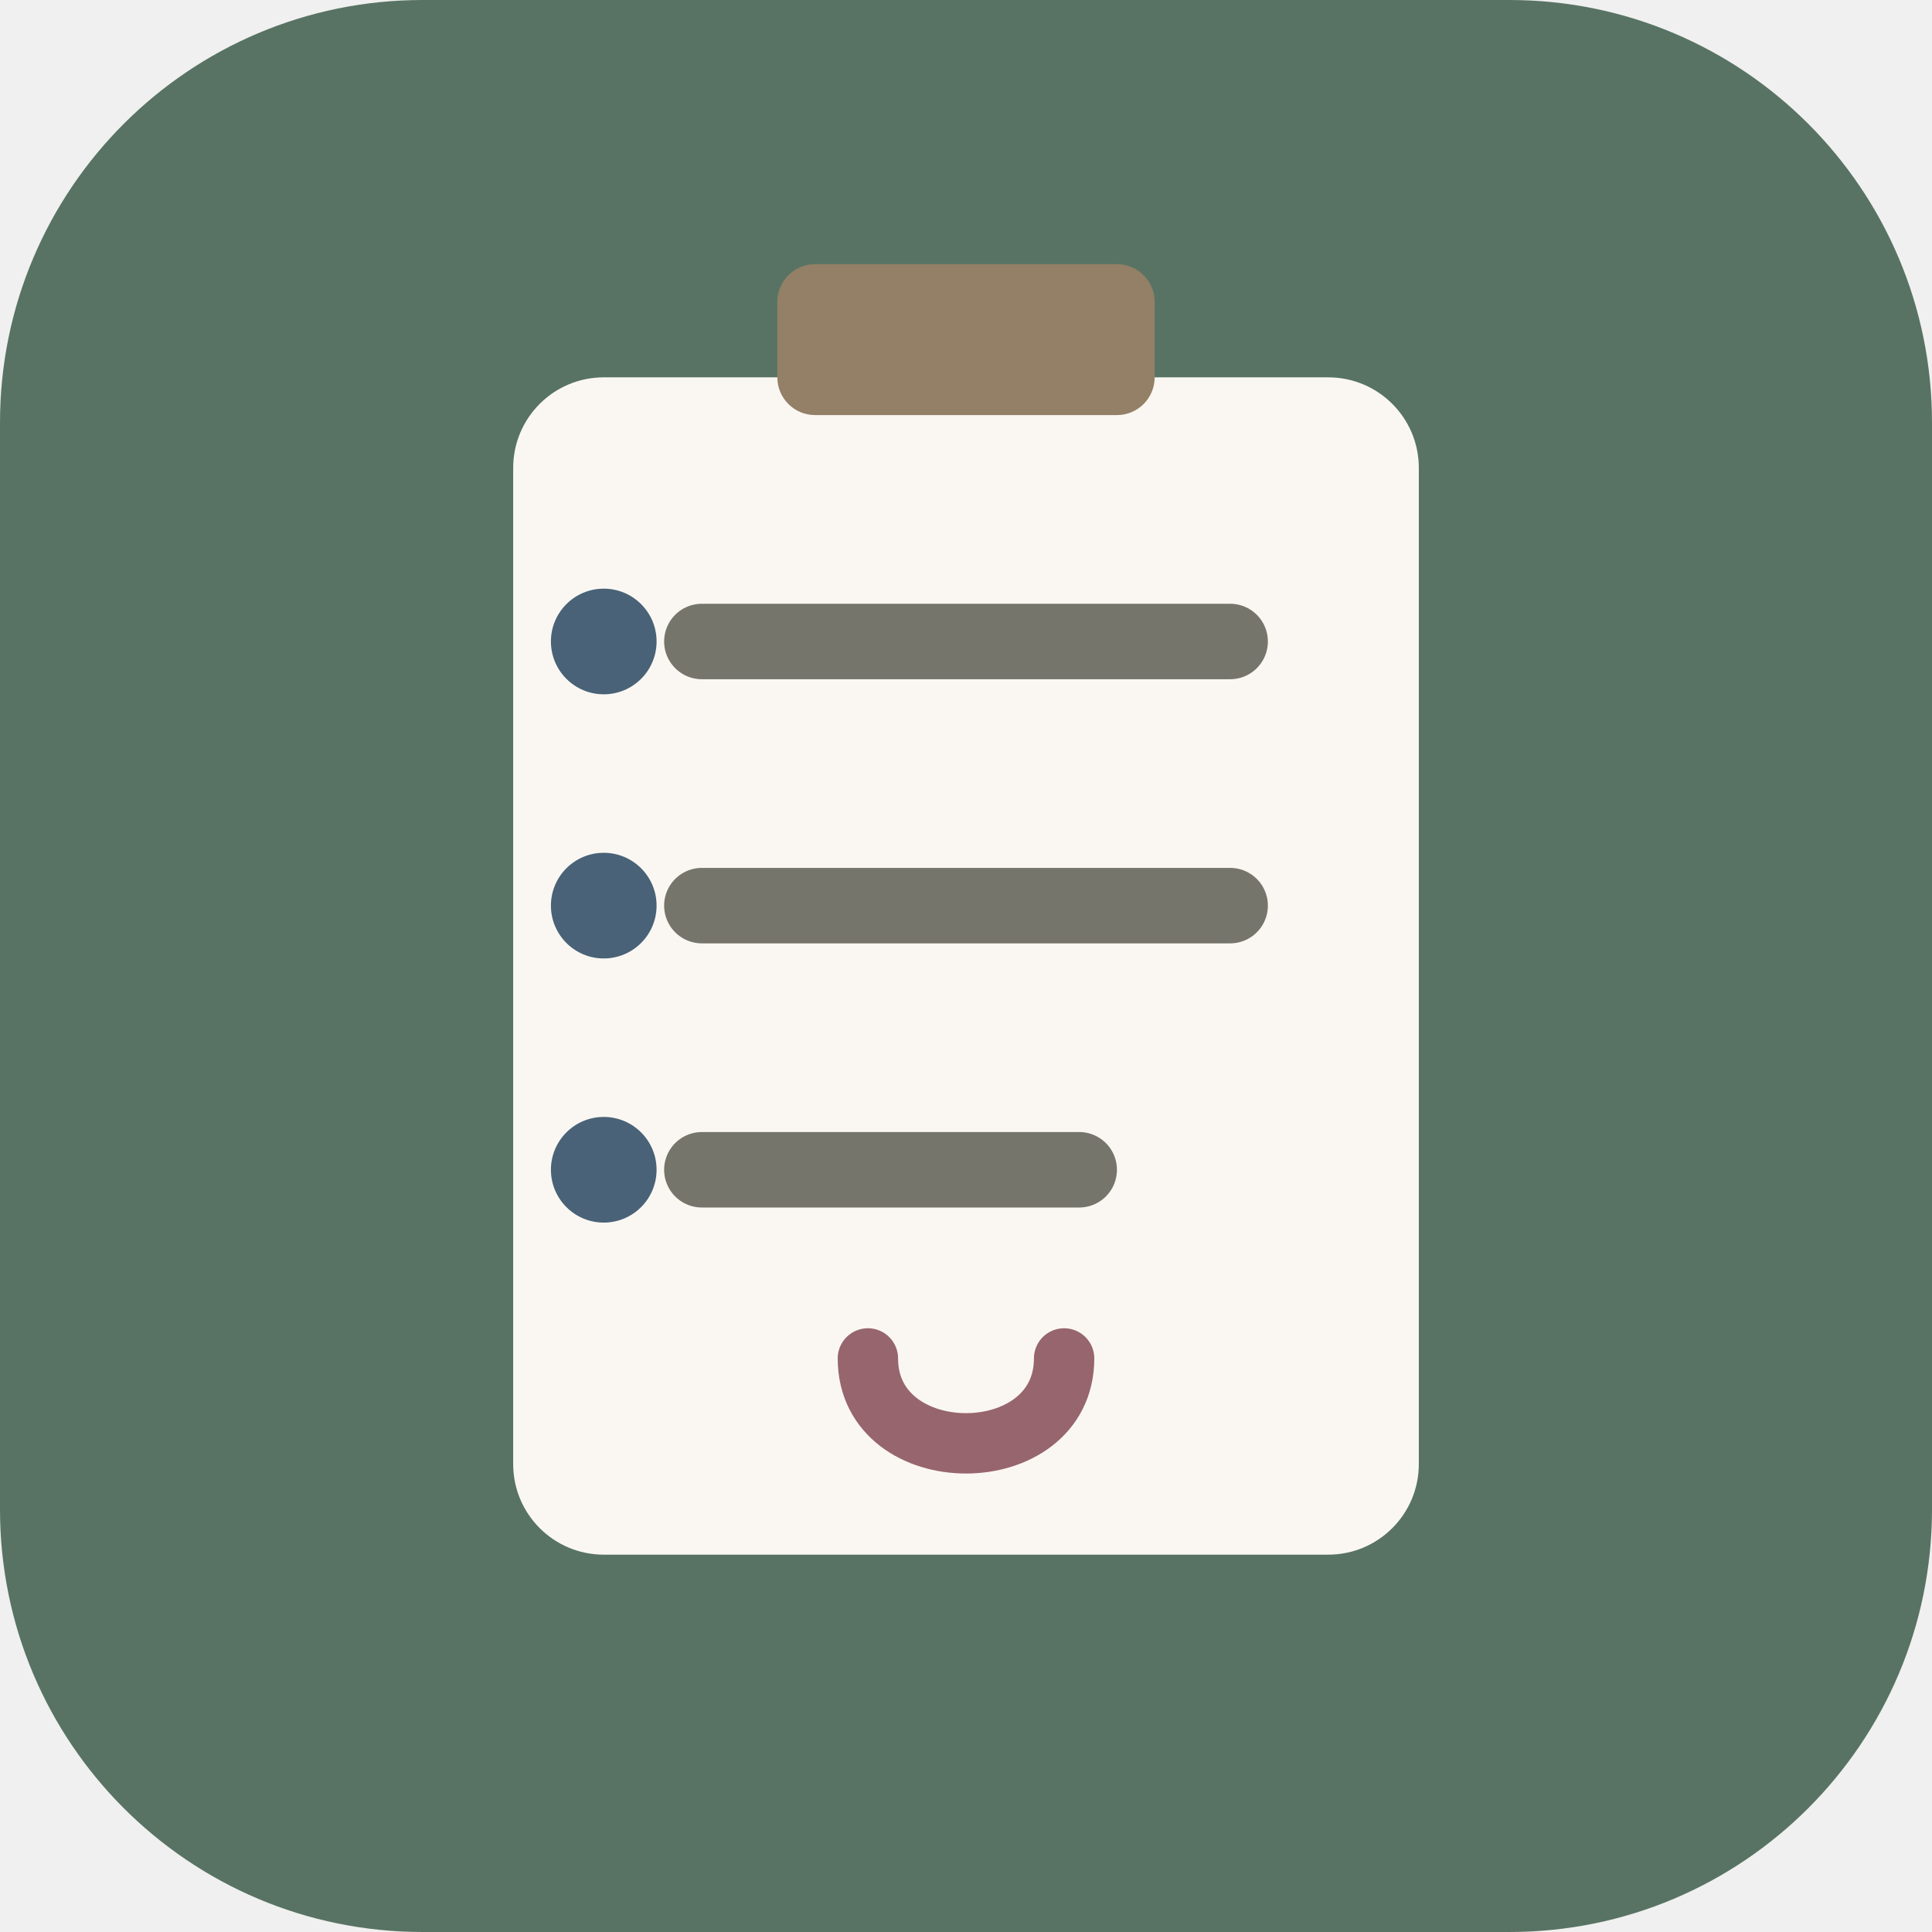
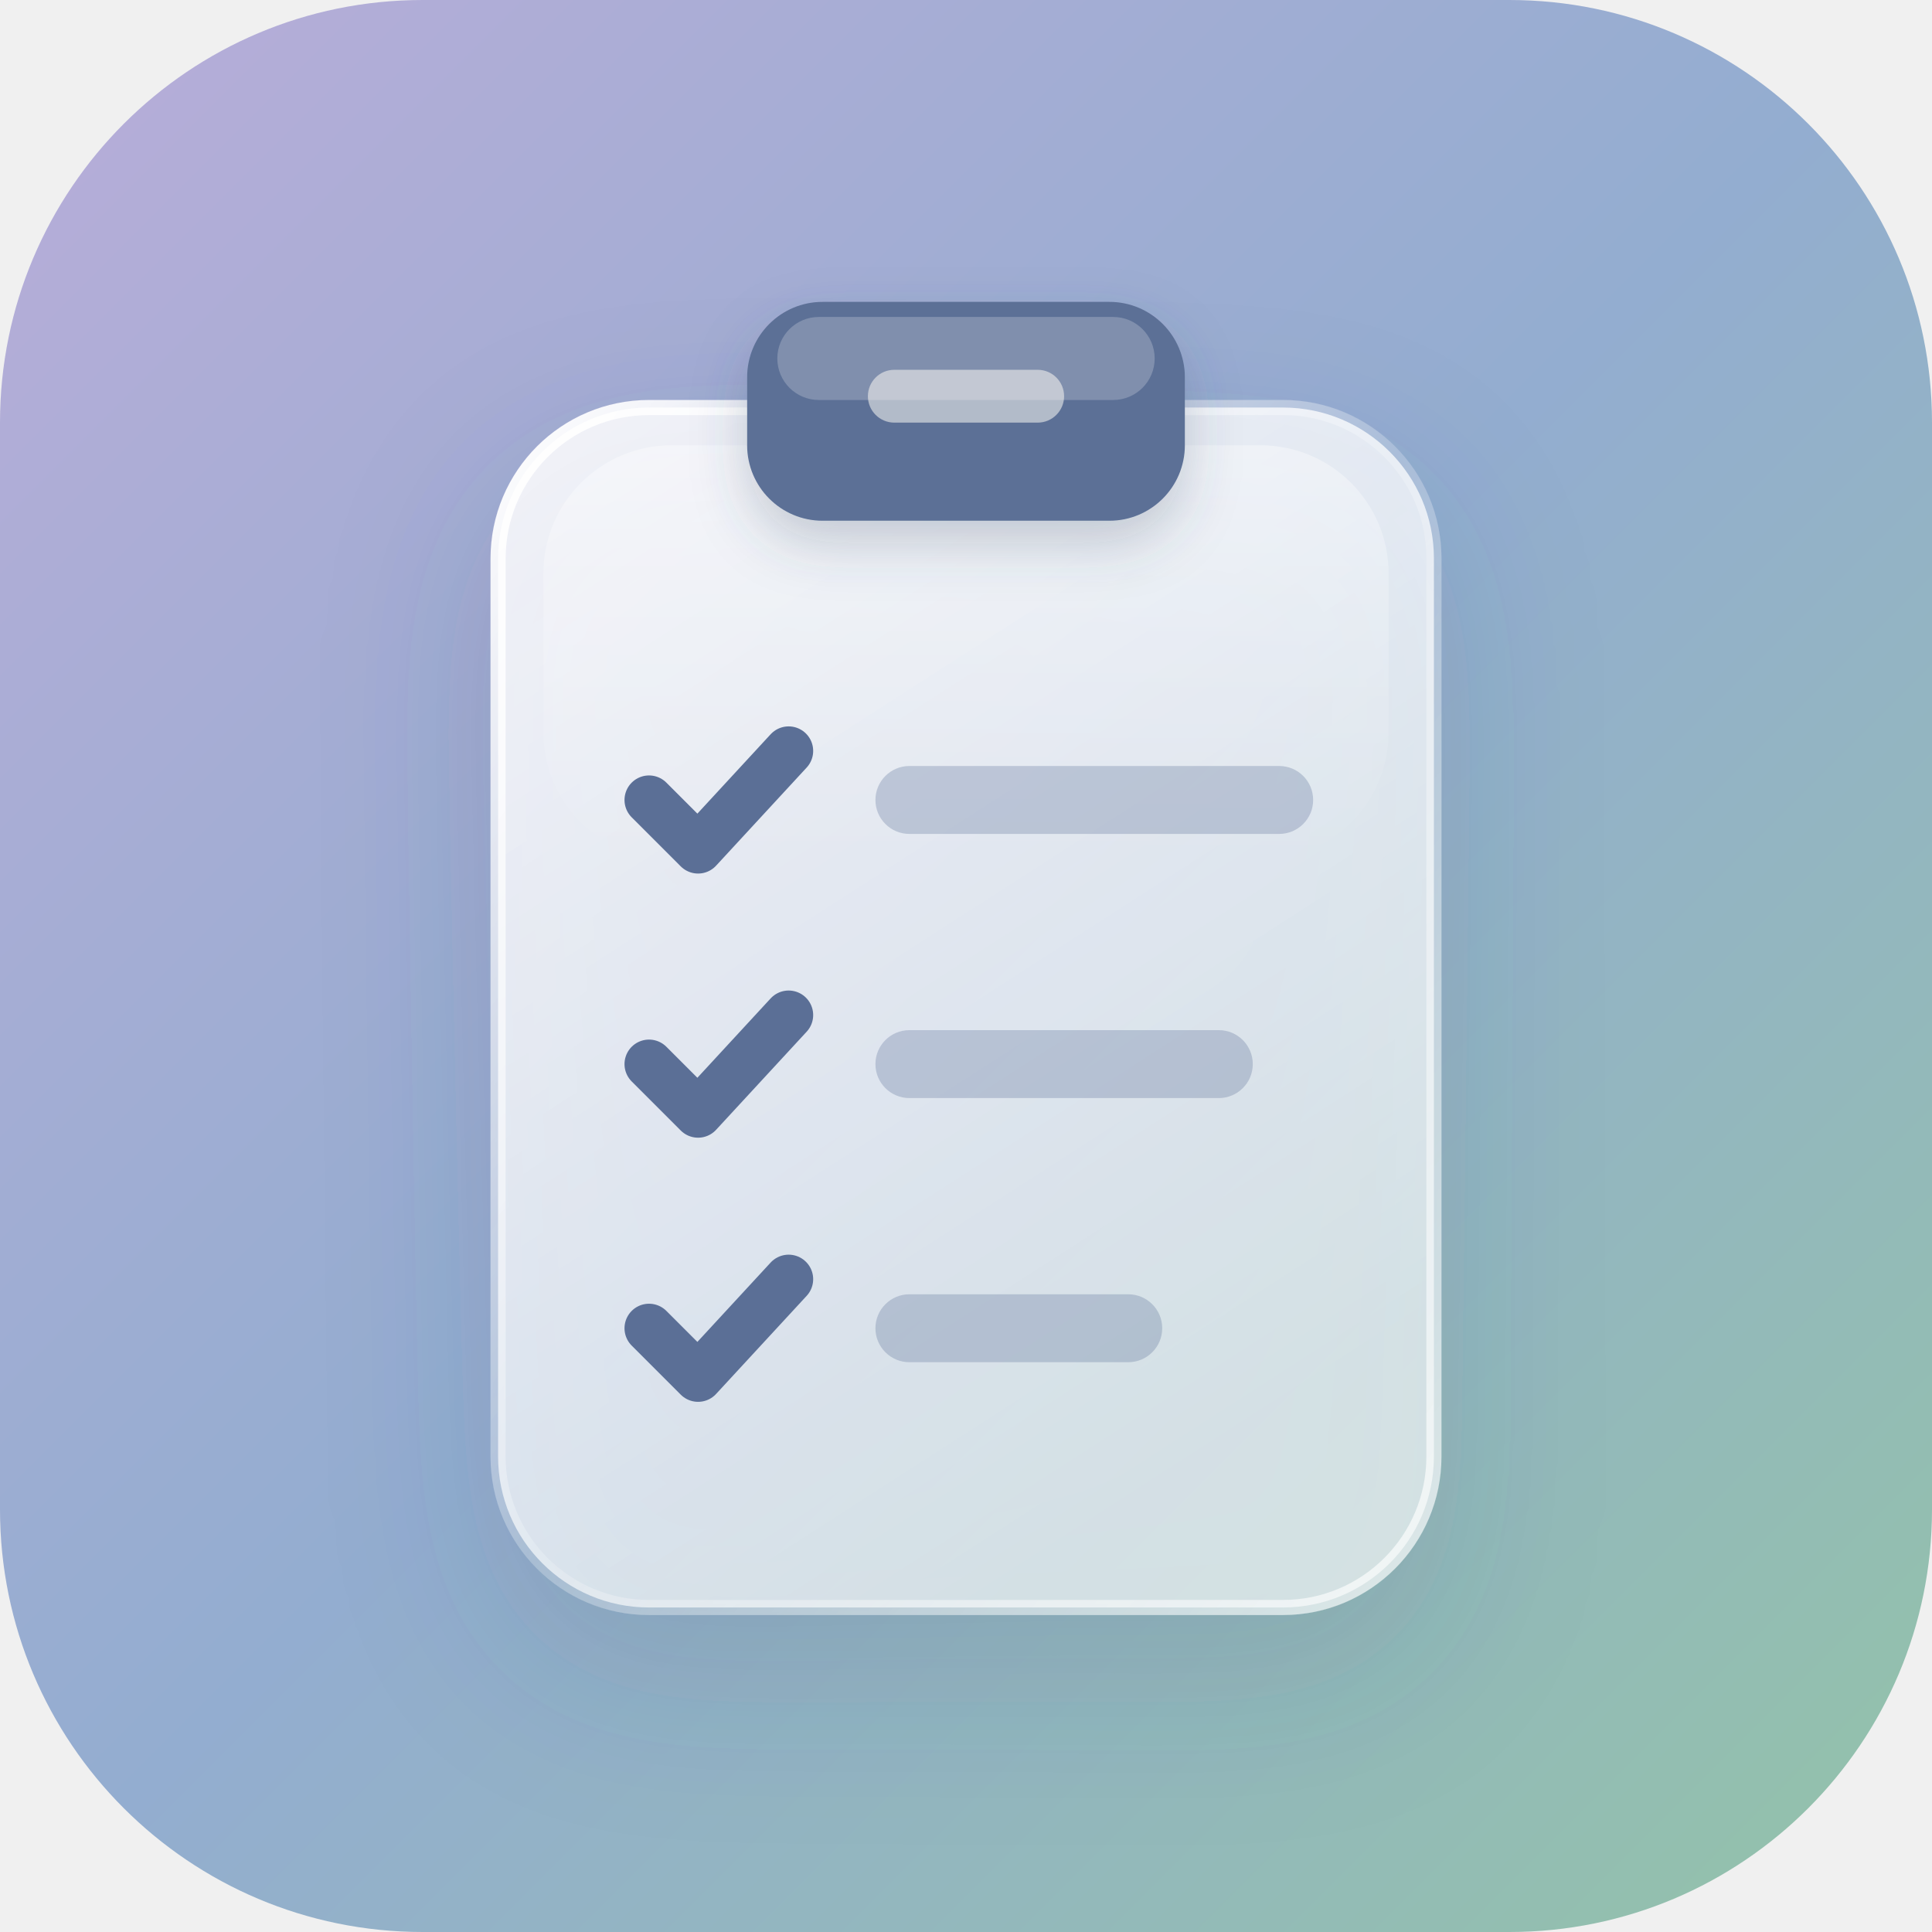
<svg xmlns="http://www.w3.org/2000/svg" viewBox="0 0 512 512" width="512" height="512">
-   <rect width="512" height="512" rx="112" fill="#587363" />
-   <rect x="136" y="100" width="240" height="312" rx="24" fill="#faf7f2" />
-   <rect x="206" y="70" width="100" height="40" rx="10" fill="#938067" />
-   <line x1="186" y1="170" x2="326" y2="170" stroke="#75756b" stroke-width="20" stroke-linecap="round" />
-   <line x1="186" y1="240" x2="326" y2="240" stroke="#75756b" stroke-width="20" stroke-linecap="round" />
-   <line x1="186" y1="310" x2="286" y2="310" stroke="#75756b" stroke-width="20" stroke-linecap="round" />
-   <circle cx="160" cy="170" r="14" fill="#496277" />
-   <circle cx="160" cy="240" r="14" fill="#496277" />
-   <circle cx="160" cy="310" r="14" fill="#496277" />
-   <path d="M 230,360 C 230,390 282,390 282,360" fill="none" stroke="#97656d" stroke-width="16" stroke-linecap="round" />
+   <defs>
+     <linearGradient id="bg" x1="0" y1="0" x2="1" y2="1">
+       <stop offset="0" stop-color="#b9add9" />
+       <stop offset="0.5" stop-color="#93add0" />
+       <stop offset="1" stop-color="#93c3a8" />
+     </linearGradient>
+     <linearGradient id="glass" x1="0" y1="0" x2="0.5" y2="1">
+       <stop offset="0" stop-color="#ffffff" stop-opacity="0.85" />
+       <stop offset="1" stop-color="#ffffff" stop-opacity="0.6" />
+     </linearGradient>
+     <linearGradient id="edge" x1="0" y1="0" x2="1" y2="1">
+       <stop offset="0" stop-color="#ffffff" stop-opacity="1" />
+       <stop offset="0.5" stop-color="#ffffff" stop-opacity="0.2" />
+       <stop offset="1" stop-color="#ffffff" stop-opacity="0.7" />
+     </linearGradient>
+     <linearGradient id="sheen" x1="0" y1="0" x2="0" y2="1">
+       <stop offset="0" stop-color="#ffffff" stop-opacity="0.7" />
+       <stop offset="1" stop-color="#ffffff" stop-opacity="0" />
+     </linearGradient>
+     <filter id="b" x="-50%" y="-50%" width="200%" height="200%">
+       <feGaussianBlur stdDeviation="45" />
+     </filter>
+     <filter id="sh" x="-30%" y="-30%" width="160%" height="170%">
+       <feDropShadow dx="0" dy="18" stdDeviation="22" flood-color="#3f4f6a" flood-opacity="0.22" />
+     </filter>
+     <filter id="cs" x="-30%" y="-50%" width="160%" height="220%">
+       <feDropShadow dx="0" dy="6" stdDeviation="7" flood-color="#3f4f6a" flood-opacity="0.25" />
+     </filter>
+     <clipPath id="tile">
+       <rect width="512" height="512" rx="112" />
+     </clipPath>
+   </defs>
+   <g clip-path="url(#tile)">
+     <rect width="512" height="512" fill="url(#bg)" />
+     <g filter="url(#sh)">
+       <rect x="132" y="108" width="248" height="318" rx="40" fill="url(#glass)" stroke="url(#edge)" stroke-width="4" />
+     </g>
+     <rect x="144" y="118" width="224" height="110" rx="34" fill="url(#sheen)" opacity="0.5" />
+     <g filter="url(#cs)">
+       <rect x="198" y="80" width="116" height="58" rx="20" fill="#5b6f96" />
+     </g>
+     <rect x="206" y="84" width="100" height="22" rx="11" fill="#ffffff" opacity="0.22" />
+     <rect x="230" y="98" width="52" height="14" rx="7" fill="#faf7f2" opacity="0.55" />
+     <path d="M172 212 l13 13 l24 -26" fill="none" stroke="#5b6f96" stroke-width="13" stroke-linecap="round" stroke-linejoin="round" />
+     <rect x="232" y="203" width="116" height="18" rx="9" fill="#5b6f96" opacity="0.3" />
+     <path d="M172 282 l13 13 l24 -26" fill="none" stroke="#5b6f96" stroke-width="13" stroke-linecap="round" stroke-linejoin="round" />
+     <rect x="232" y="273" width="100" height="18" rx="9" fill="#5b6f96" opacity="0.3" />
+     <path d="M172 352 l13 13 l24 -26" fill="none" stroke="#5b6f96" stroke-width="13" stroke-linecap="round" stroke-linejoin="round" />
+     <rect x="232" y="343" width="76" height="18" rx="9" fill="#5b6f96" opacity="0.3" />
+   </g>
</svg>
